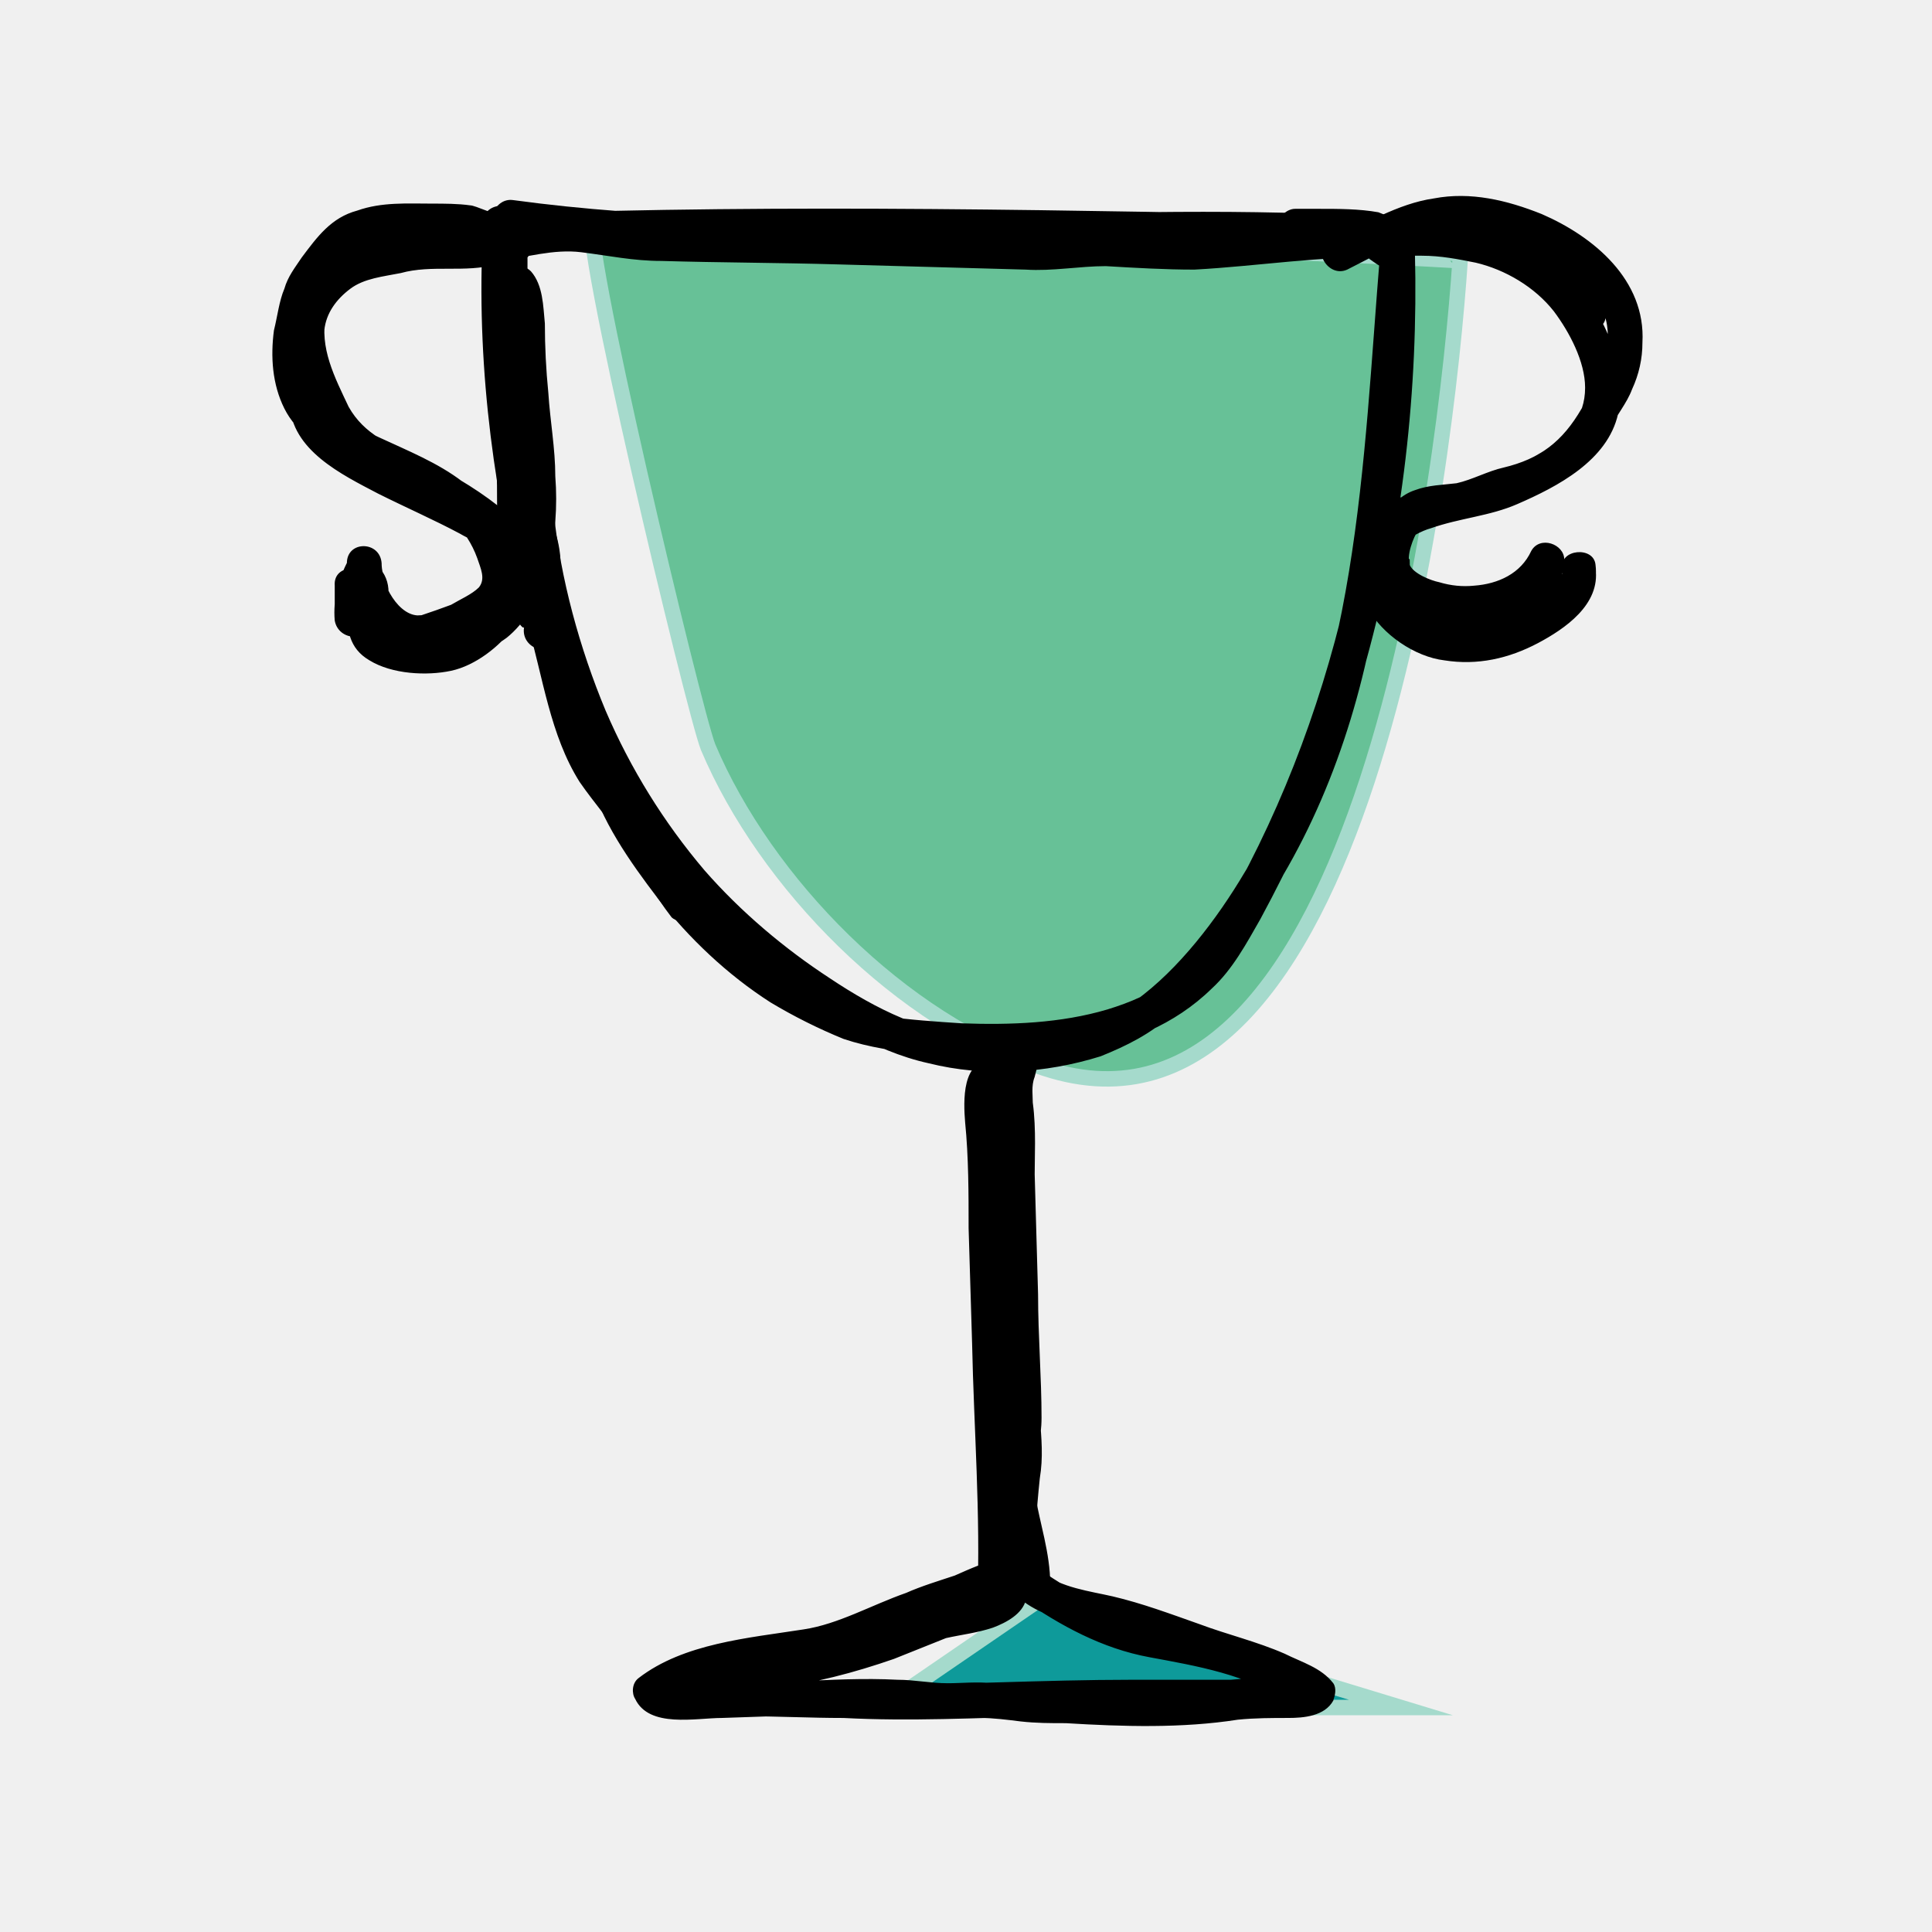
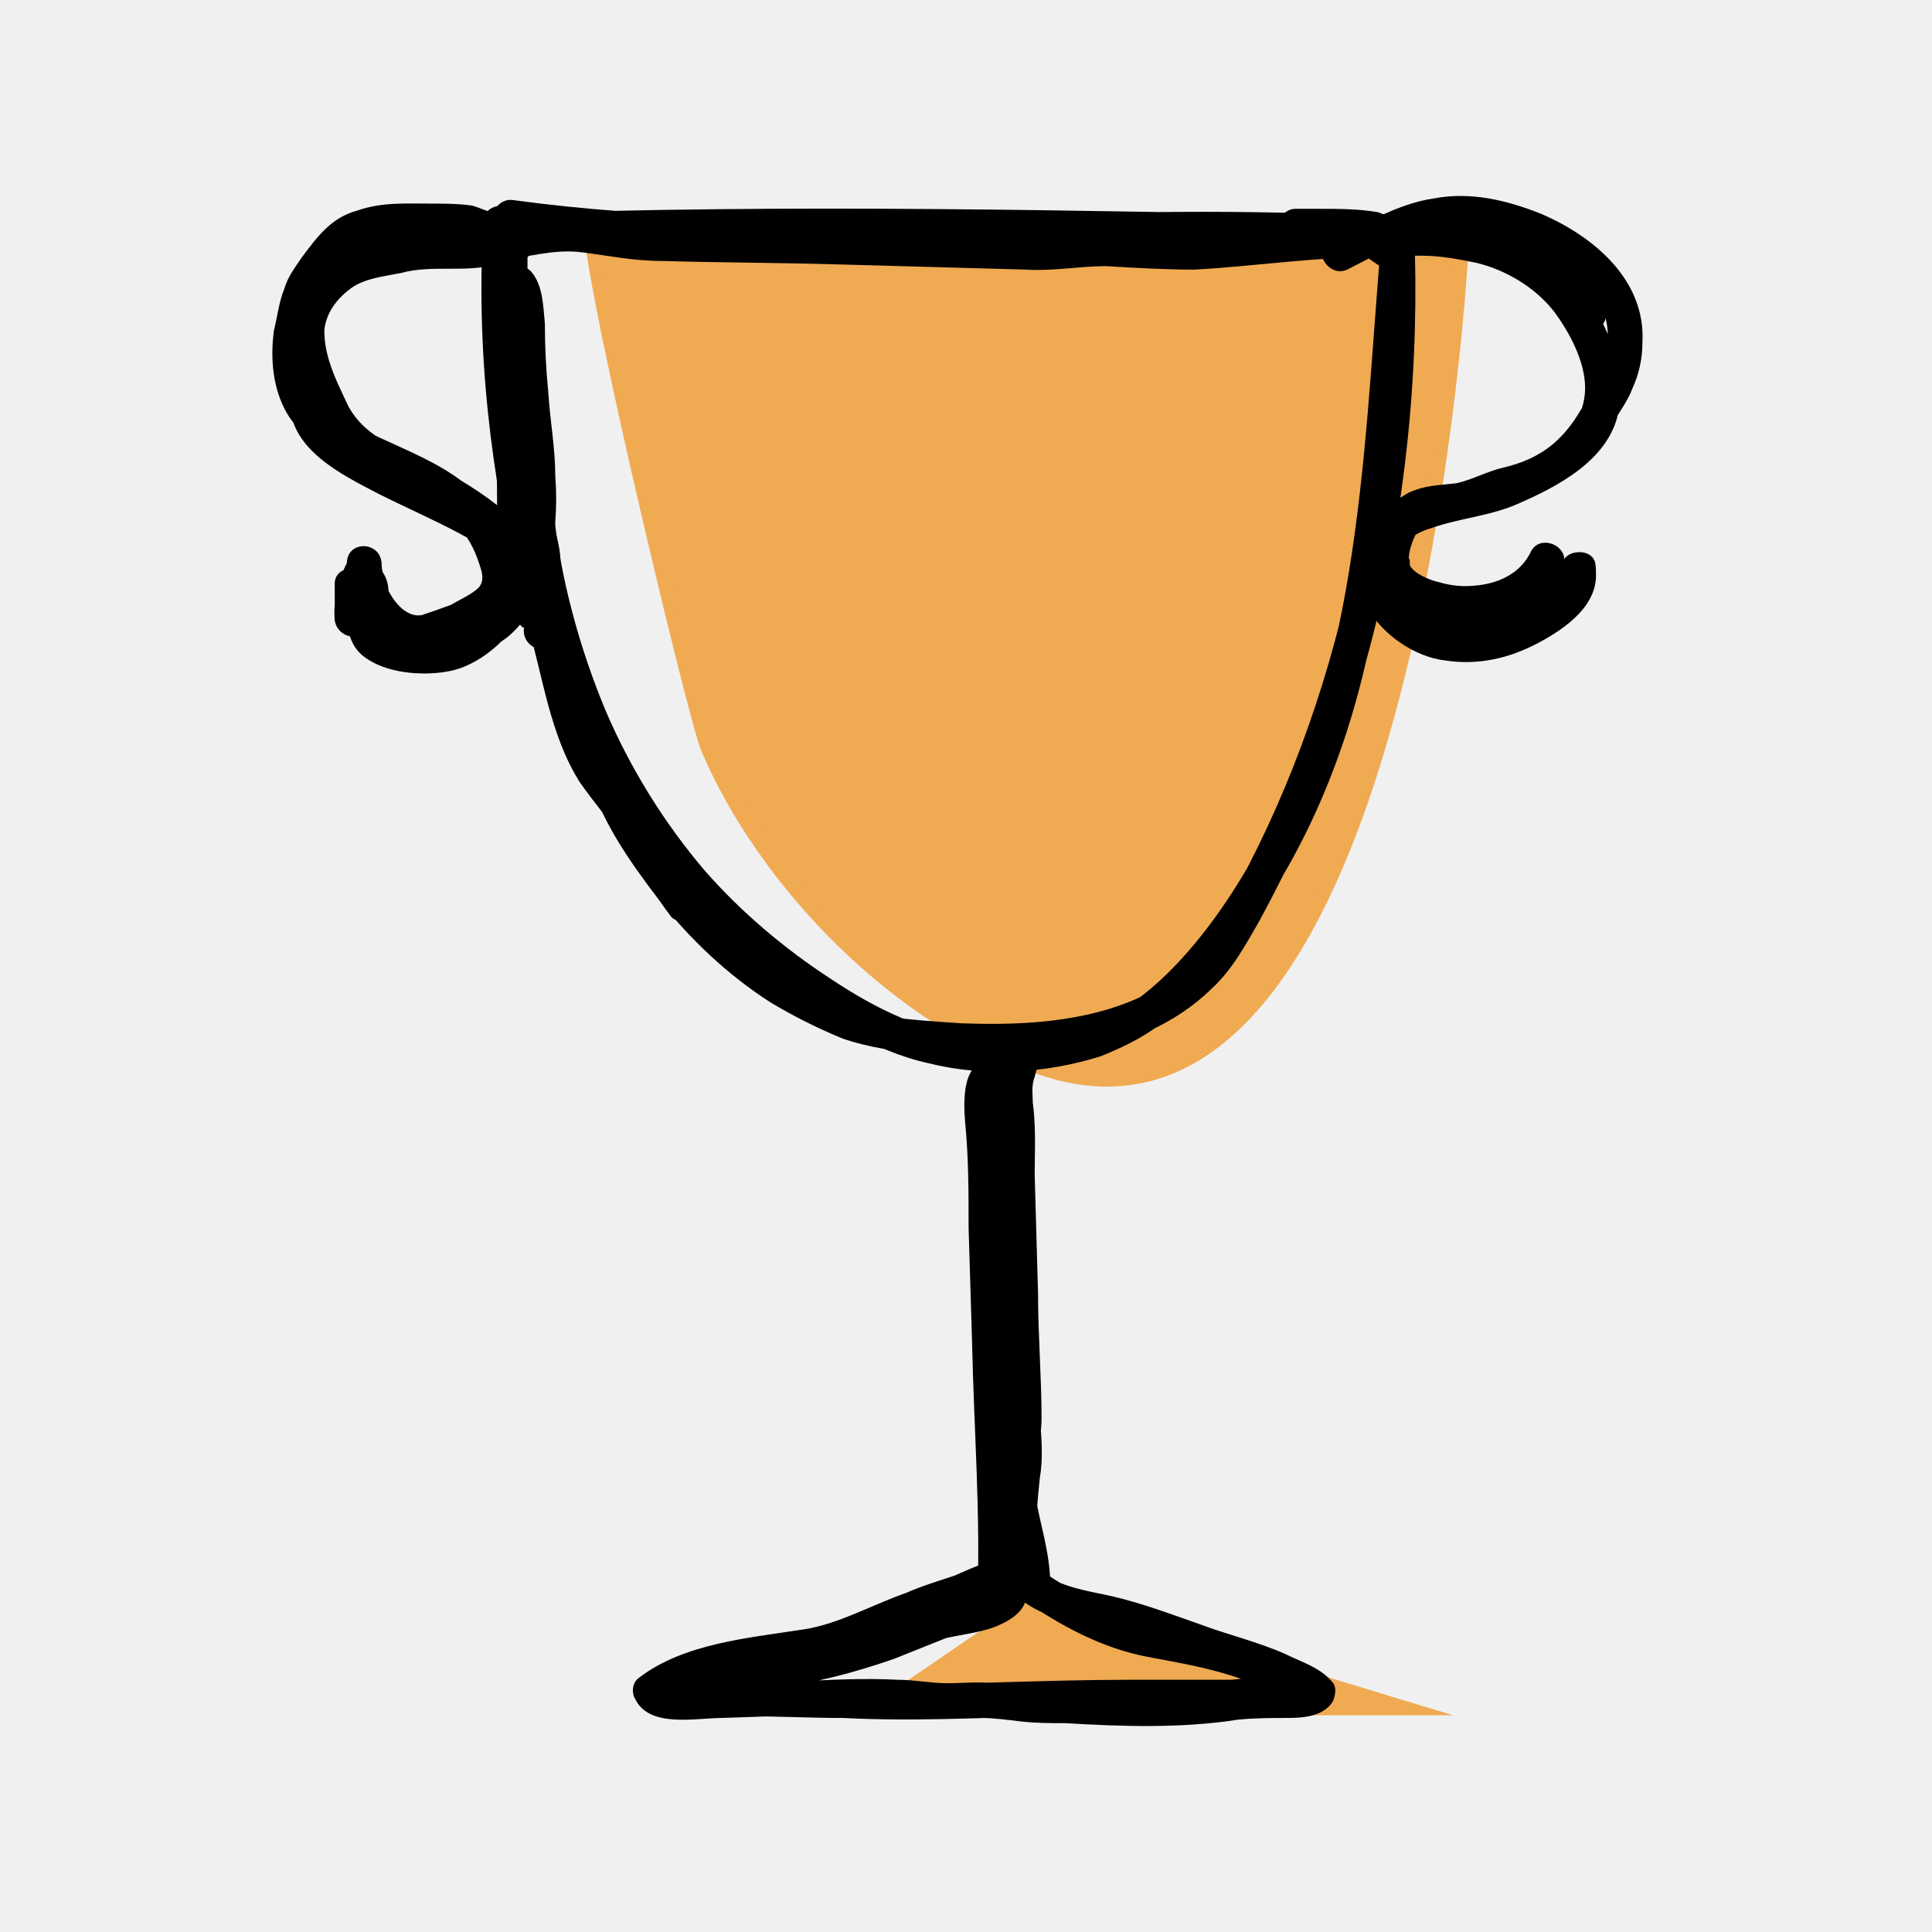
<svg xmlns="http://www.w3.org/2000/svg" width="100" height="100" viewBox="0 0 100 100" fill="none">
  <g clip-path="url(#clip0_9_34239)">
    <g style="mix-blend-mode:multiply">
-       <path d="M30.72 11.438c-.9-.09 5.213 25.438 5.932 27.236 2.966 7.011 9.977 14.202 17.438 16.63 16.54 5.393 20.764-31.192 21.483-41.798 0-.09-40.18-1.888-44.854-2.068z" fill="#6DCDA0" />
-       <path d="M30.72 11.438c-.9-.09 5.213 25.438 5.932 27.236 2.966 7.011 9.977 14.202 17.438 16.63 16.54 5.393 20.764-31.192 21.483-41.798 0-.09-40.18-1.888-44.854-2.068z" stroke="#AFE8D9" stroke-width=".8" stroke-miterlimit="10" />
+       <path d="M30.72 11.438c-.9-.09 5.213 25.438 5.932 27.236 2.966 7.011 9.977 14.202 17.438 16.63 16.54 5.393 20.764-31.192 21.483-41.798 0-.09-40.18-1.888-44.854-2.068z" fill="#ffb557" />
+       <path d="M30.72 11.438c-.9-.09 5.213 25.438 5.932 27.236 2.966 7.011 9.977 14.202 17.438 16.63 16.54 5.393 20.764-31.192 21.483-41.798 0-.09-40.18-1.888-44.854-2.068z" stroke="#ffb557" stroke-width=".8" stroke-miterlimit="10" fill="#ffb557" />
    </g>
    <g style="mix-blend-mode:multiply">
-       <path d="M53.91 82.719l-8.27 5.663h26.877L53.91 82.719z" fill="#0FA4A4" />
-       <path d="M53.91 82.719l-8.27 5.663h26.877L53.91 82.719z" stroke="#AFE8D9" stroke-width=".8" stroke-miterlimit="10" />
+       <path d="M53.91 82.719l-8.27 5.663h26.877L53.91 82.719z" fill="#f59722" />
+       <path d="M53.91 82.719l-8.27 5.663h26.877L53.91 82.719z" stroke="#ffb557" stroke-width=".8" stroke-miterlimit="10" fill="#ffb557" />
    </g>
    <path d="M26.854 26.45c.63 6.381 2.966 12.763 6.831 17.977a35.745 35.745 0 006.382 6.382c2.337 1.798 5.124 3.595 8 4.225 2.877.719 6.023.539 8.9-.36 1.348-.54 2.606-1.169 3.685-2.157a25.513 25.513 0 003.236-3.506c3.685-4.674 5.932-10.247 7.1-16.09 1.439-6.561 1.709-13.213 2.248-19.865h-1.798a144.28 144.28 0 01-.27 4.944h1.798c.12-1.678.21-3.326.27-4.944h-1.798c.27 12.045-2.247 24.27-8.45 34.697-.628 1.168-1.347 2.157-2.516 2.966-.899.72-1.978 1.169-3.146 1.528-2.427.72-5.034.81-7.55.72-1.349-.09-2.697-.18-3.956-.36-1.348-.27-2.786-.99-3.955-1.708-2.247-1.169-4.135-2.877-5.753-4.764-1.618-1.888-3.326-4.225-3.955-6.742-.18-.629-.36-1.258-.629-1.798-.27-.629-.809-1.078-1.079-1.707-.449-1.529-.629-2.967-1.438-4.405-.54-.989-2.157-.09-1.528.899.72 1.258.899 2.697 1.348 4.135.18.719.63 1.078.99 1.708.359.629.449 1.258.628 1.887.63 2.337 2.158 4.495 3.596 6.382 1.618 2.068 3.596 3.955 5.843 5.394a27.74 27.74 0 003.775 1.887c1.348.45 2.697.63 4.225.81 5.033.449 10.966.359 14.831-3.416 1.079-.99 1.798-2.338 2.517-3.596a78.618 78.618 0 002.247-4.494 58.471 58.471 0 003.236-8.9c1.888-6.83 2.697-14.022 2.517-21.123-.09-1.168-1.798-1.168-1.798 0a144.28 144.28 0 01-.27 4.944c0 1.079 1.798 1.079 1.798 0 .12-1.678.21-3.326.27-4.944 0-1.168-1.708-1.079-1.798 0-.899 10.877-1.078 22.562-7.011 32.09-1.438 2.427-3.416 5.034-5.663 6.652-2.157 1.618-5.393 1.977-8 1.887-2.876-.18-5.393-1.438-7.82-3.056-2.337-1.528-4.584-3.416-6.472-5.573a32.646 32.646 0 01-5.124-8.27C30 33.55 29.011 29.955 28.652 26.45c-.09-1.078-1.888-1.168-1.798 0zm.629-15.551c-1.798-.36-1.977 2.157-1.977 3.326-.09 1.797 0 3.685.18 5.483.06.719.15 1.408.27 2.067 0 .54.628.72 1.078.63.539-.09.719-.63.629-1.08 0 .18 0-.269 0 0 0-.12-.03-.239-.09-.359 0-.3-.03-.599-.09-.899-.06-.719-.09-1.468-.09-2.247-.06-.839-.09-1.678-.09-2.517v-1.978c.09-.09.09-.269.09-.09a1 1 0 01.09-.448v-.27s.09-.18.09 0c-.09.09 0-.09 0-.09l-.09.09c-.12.12-.3.15-.54.09.54.09.99-.09 1.17-.63.09-.449-.18-.988-.63-1.078z" fill="#000" />
    <path d="M26.135 12.068c14.741 1.977 29.573.09 44.404.898-.06-.599-.15-1.168-.27-1.707-.898.09-1.707.18-2.606.18.06.599.12 1.168.18 1.707.899-.18 1.797-.18 2.696-.18 1.169 0 1.169-1.797 0-1.797-14.831-.27-29.663-.63-44.494-.09-1.169.09-1.169 1.887 0 1.797 14.831-.539 29.663-.18 44.494.09V11.17c-1.078 0-2.067.09-3.146.27-.989.18-.719 1.707.27 1.797 1.079 0 2.067-.18 3.146-.27.989-.18.63-1.707-.27-1.797-14.651-.81-29.393 1.168-43.955-.81-1.078-.18-1.618 1.529-.45 1.709z" fill="#000" />
    <path d="M70 10.899c-.27 0-.63.09-.899.27-.27.36-.27.719-.27 1.078.09.27.36.54.63.63.24.06.45.12.629.18.12 0 .24.03.36.09h.18c.09.089-.09 0 0 0 0 .06.03.089.09.089.089 0-.09-.09 0 0l.179.18c.27.18.45.36.809.45.36.09.809-.09.989-.45.27-.54.36-1.169-.09-1.618-.27-.45-.81-.63-1.259-.81-.989-.179-2.067-.179-3.056-.179h-1.258c-.45 0-.9.45-.9.899 0 .54.36.899.9.899h2.877c.119 0 .239.03.359.09h.18c.18 0-.18-.09-.09 0 .18 0 .39.03.629.09.06 0 .12.03.18.09.09 0-.18-.09-.09-.09.06.06.12.09.18.09.09.18-.18-.18-.09-.09.09.18 0-.09 0-.09v-.09c0-.09 0-.18 0 0-.09.09.09-.27 0-.09.3-.12.629-.24.988-.36.09.09-.09-.09 0 0l-.18-.18c-.18-.18-.359-.359-.629-.449-.45-.18-.899-.27-1.438-.36.24.18.45.39.63.63.18 1.168-1.08.809-.54.899.54.09.989-.45.899-.9 0-.539-.36-.808-.899-.898zm-43.236.809v-.18h-1.798c-.09 3.146.27 6.202.81 9.348.18 1.438.269 2.967.539 4.405.18 1.348.898 2.517.898 3.865.54-.24 1.05-.45 1.529-.63-.18-.179 0-1.258 0-1.527.06-.78.06-1.558 0-2.337 0-1.439-.27-2.877-.36-4.315a36.127 36.127 0 01-.18-3.596c-.09-.898-.09-1.977-.719-2.696-.54-.54-1.348-.18-1.528.45-.45 1.348-.36 2.786-.27 4.134 0 1.798-.09 3.506 0 5.214.09 1.707 0 3.415.09 5.033.09.81.18 1.528.45 2.247.18.36.27.54.45.81.089.18.359.629.449.539-.18 1.168 1.528 1.618 1.707.54.09-.72-.09-1.17-.449-1.799-.45-.629-.63-1.168-.72-1.977-.269-1.618-.089-3.236-.179-4.854a75.647 75.647 0 010-5.213c0-1.439-.27-2.877.18-4.225l-1.438.36c.36.449.18 1.977.18 2.606.09 1.528.18 2.966.359 4.404.18 1.439.27 2.877.18 4.315 0 1.079-.36 2.427.54 3.146.538.45 1.527.18 1.527-.629 0-1.348-.629-2.427-.899-3.775-.27-1.349-.36-2.877-.539-4.315-.45-3.146-.899-6.292-.809-9.528.09-1.168-1.708-1.168-1.798 0v.18c0 1.168 1.798 1.168 1.798 0z" fill="#000" />
    <path d="M24.966 12.607c-.27 6.651.63 13.303 2.337 19.685.81 2.786 1.169 5.753 2.697 8.18.809 1.168 1.708 2.157 2.427 3.326.72 1.258 1.438 2.517 2.337 3.685.18.18.63.27.899.18.18-.06.39-.12.63-.18 1.078-.18.628-1.977-.54-1.708l-.54.18c.3.06.57.15.81.27-.9-1.079-1.439-2.427-2.158-3.596-.719-1.168-1.708-2.157-2.427-3.236-1.438-2.337-1.708-5.303-2.427-7.91-1.708-6.112-2.517-12.494-2.247-18.876 0-1.169-1.798-1.169-1.798 0z" fill="#000" />
    <path d="M25.865 13.506c1.349-.18 2.787-.63 4.225-.45 1.438.18 2.696.45 4.135.45 3.056.09 6.112.09 9.168.18l9.708.269c1.348.09 2.787-.18 4.135-.18 1.528.09 3.056.18 4.584.18 3.326-.18 6.562-.72 9.888-.63 1.168 0 1.079-1.797 0-1.797-1.558-.06-3.116 0-4.674.18-1.349.18-2.697.18-4.135.36-1.438.18-2.877.09-4.315 0-.809-.09-1.528-.09-2.247-.09-.719.09-1.348.18-2.067.27-1.528 0-3.146-.18-4.675-.18-1.677-.06-3.325-.12-4.943-.18-3.146-.09-6.203-.09-9.349-.18-1.618 0-3.146-.09-4.674-.36-1.618-.27-3.146.18-4.764.36-1.168.09-1.168 1.887 0 1.798z" fill="#000" />
    <path d="M25.865 11.079c-.18.09-1.258-.45-1.528-.45-.63-.09-1.348-.09-1.977-.09-1.259 0-2.607-.09-3.866.36-1.348.36-2.067 1.348-2.876 2.427-.36.54-.72.989-.899 1.618-.27.629-.36 1.438-.54 2.157-.179 1.348-.09 2.787.54 4.045s1.798 1.978 3.056 2.607c2.517 1.258 5.843 2.157 6.922 5.123.18.54.45 1.08.09 1.528-.36.36-.99.63-1.439.9-.48.18-.988.359-1.528.539-.27.09-.629.27-.899.27-.36.09-1.078-.18-1.168-.63 0-1.168-1.798-1.168-1.798 0 0 1.079.09 2.068 1.169 2.697 1.168.719 2.966.809 4.224.54 1.259-.27 2.517-1.26 3.236-2.248.81-1.079 1.079-2.697.72-4.045-.36-1.258-1.708-1.888-2.787-2.427-1.438-.809-2.966-1.438-4.405-2.157-.988-.54-2.337-1.169-3.056-2.158-.45-.539-.27-1.348-.27-1.977.09-.899-.09-1.798 0-2.607.09-.899.63-1.618 1.349-2.157.719-.54 1.708-.63 2.607-.81 1.617-.449 3.325 0 4.943-.449.63-.18.9-1.078.36-1.528-2.068-1.797-5.573-1.348-7.82-.27-2.517 1.08-3.596 3.956-3.146 6.562.27 1.439.988 2.877 1.797 4.045.72 1.259 2.068 1.888 3.326 2.517 1.438.63 2.966 1.349 4.225 2.337.54.45 1.079 1.079 1.528 1.618.45.72.27 1.169-.09 1.798-.809 1.348-2.427 1.618-3.955 1.708-.45 0-1.168.09-1.438-.36-.27-.36-.81-1.438-.72-1.887l-1.437.36v.09c.599-.12 1.168-.27 1.707-.45-.18-.36-.27-.72-.27-1.079-.09-1.169-1.797-1.169-1.797 0-.09 1.978 1.708 4.764 3.865 4.494 1.169-.09 1.259-1.797 0-1.797-.54 0-1.528.27-1.797-.27-.27-.36-.09-.899-.18-1.258 0-.54-.09-.9-.27-1.349-.27-.539-1.258-.629-1.528 0-.54.989-.81 2.068-.72 3.146.18 1.079 1.799 1.169 1.799 0v-1.797c-.09-1.169-1.888-1.169-1.798 0 0 .719.18 1.348.45 2.067.18.54.808.899 1.348.54.24-.18.479-.39.719-.63.809-.899-.45-2.157-1.259-1.258-.12.12-.27.24-.45.36.48.179.93.359 1.35.539-.18-.54-.36-1.08-.36-1.618h-1.798v1.797h1.798c-.09-.809.09-1.528.449-2.247h-1.528c.18.54 0 1.259.09 1.888.09.54.45 1.078.899 1.348.809.72 1.797.54 2.786.54v-1.798c-1.168.18-2.157-1.708-2.067-2.697h-1.798c0 .72.18 1.348.54 1.978.359.899 1.617.449 1.617-.45 0-.54-.18-.989-.539-1.348-.45-.45-1.348-.27-1.528.45-.09.539 0 1.168.27 1.707.18.54.36 1.259.719 1.708.809 1.079 2.067 1.079 3.326.989 1.348-.09 2.786-.36 3.865-1.169.899-.719 1.797-2.067 1.797-3.236.09-1.438-1.258-2.786-2.247-3.595-1.258-.989-2.696-1.798-4.135-2.517-1.438-.63-2.786-1.169-3.595-2.607-.72-1.528-1.528-3.056-1.169-4.764.36-1.708 1.528-2.697 3.057-3.056.898-.27 1.707-.54 2.696-.45.63.09 1.618.18 2.157.63.12-.48.27-.96.45-1.439a6.64 6.64 0 01-1.888 0c-.719 0-1.438.06-2.157.18-1.258.18-2.876.45-3.955 1.169-1.079.809-1.978 1.887-2.157 3.236-.18.719-.09 1.438-.09 2.157.09.72-.09 1.438 0 2.157.09 2.427 2.696 3.686 4.584 4.675 1.438.719 2.876 1.348 4.225 2.067.45.27 1.168.54 1.618.989.27.45.27 1.168.18 1.618-.18 1.438-1.708 2.696-3.057 2.786-.719 0-1.618 0-2.247-.27-.63-.27-.54-.718-.54-1.258h-1.797c.09 1.348 1.618 2.517 2.966 2.427 1.079 0 2.427-.719 3.416-1.168.899-.45 2.067-1.08 2.337-2.158.36-1.168-.45-2.876-1.078-3.865-1.798-2.876-5.484-3.506-8.09-5.213-1.439-.9-1.798-2.517-1.529-4.045.09-.81.18-1.708.63-2.337.36-.63.809-1.349 1.348-1.888 1.079-1.169 3.146-.899 4.674-.899.81 0 1.528 0 2.337.36.81.27 1.438.18 2.158-.36.899-.809-.45-2.067-1.259-1.258zm43.865 2.876c1.618-.809 3.236-1.798 5.034-1.978 1.798-.18 3.686.36 5.214 1.169 1.348.72 2.786 1.888 3.146 3.416.18.719.09 1.528-.09 2.247-.18.899-.72 1.528-1.169 2.337-.989 1.708-2.157 2.607-4.045 3.056-.809.18-1.618.63-2.427.81-.719.09-1.438.09-2.157.359-1.348.45-1.888 1.887-2.068 3.236-.18 1.348.72 2.337 1.888 2.876 2.517 1.259 6.472.81 7.82-2.067-.599-.12-1.168-.27-1.707-.45 0 1.079-1.439 1.528-2.337 1.618-.54.09-1.17.18-1.708-.09-.27-.18-.54-.27-.81-.36-.359-.09-.718 0-.988-.179-.36-.18-.36-.63-.36-.989-.09-.09-.36-.54-.27-.719 0-.36.99-.809 1.349-.899 1.528-.54 3.056-.629 4.494-1.258 2.068-.899 4.674-2.247 5.214-4.674.54-2.517-.81-5.394-2.607-7.191-1.168-1.079-2.607-1.978-4.135-2.337-.809-.18-1.708-.36-2.517-.45-.898-.09-1.797.09-2.606-.09l.18 1.618c1.707-.809 3.954-.719 5.752-.18.72.27 1.349.63 1.978.99.27.179 1.528.808 1.528 1.168.48-.24.929-.48 1.348-.72-.45-.359-1.168-.629-1.438-1.168l-1.258 1.259c.809.449.988 1.348 1.348 2.157.45 1.078 2.157.63 1.708-.45-.54-1.258-.9-2.516-2.158-3.235-.809-.45-1.528.449-1.168 1.168.36.899 1.348 1.348 2.067 1.798.54.36 1.349-.09 1.349-.81 0-.988-.9-1.707-1.708-2.246a15.527 15.527 0 00-2.697-1.439c-2.337-.898-5.303-.988-7.55.18-.63.36-.54 1.438.18 1.618.808.18 1.527.18 2.246.18.99 0 1.888.18 2.787.36 1.528.359 3.056 1.258 4.045 2.516.809 1.079 1.618 2.607 1.618 3.955 0 1.529-.899 2.427-2.067 3.236-1.349.81-2.697 1.438-4.225 1.798-1.438.27-2.787.54-3.955 1.528-.45.36-.81.81-.9 1.348-.089.63.27 1.439.36 2.068.18.63.54 1.258 1.259 1.528.63.27 1.258.27 1.888.54 2.247 1.078 6.561-.27 6.561-3.147 0-.809-1.258-1.258-1.708-.45-.539 1.17-1.707 1.709-2.966 1.799-.6.06-1.198 0-1.798-.18-.449-.09-1.348-.45-1.528-.9-.18-.448.18-1.437.45-1.797.36-.63 1.258-.54 1.887-.63.72-.089 1.349-.359 2.068-.628.899-.36 1.798-.45 2.607-.81 1.438-.629 2.606-1.797 3.325-3.145.36-.72.9-1.349 1.169-2.068.36-.779.54-1.588.54-2.427.179-3.236-2.518-5.483-5.214-6.651-1.798-.72-3.686-1.169-5.573-.81-1.888.27-3.596 1.349-5.393 2.158-.99.45-.09 1.977.898 1.528z" fill="#000" />
    <path d="M72.337 25.73c-1.438.09-1.888 1.438-1.977 2.607 0 .989.09 2.247.449 3.146.72 1.348 2.427 2.517 3.955 2.697 1.708.27 3.326-.09 4.854-.9 1.348-.718 3.236-1.977 2.966-3.864-.539.12-1.108.21-1.708.27-.18.18-.09.18-.27.359-.179.09-.539.27-.808.36l-1.079.359a1 1 0 00-.45.09h-2.426c-.72 0-1.708.09-2.068.809a.816.816 0 000 .899c.18.3.39.569.63.809.18-.54.389-1.049.629-1.528-.18 0-.27-.09-.45-.18-.989-.63-1.887.989-.899 1.528.42.3.87.42 1.349.36.719 0 1.168-.9.629-1.529l-.36-.36v.9c-.06.06-.09.12-.09.18-.06 0-.06 0 0 0h.09c.18-.09.09-.09.27-.09h1.259c.809 0 1.528 0 2.247-.18 1.618-.27 3.775-1.169 3.505-3.236-.09-.989-1.887-.81-1.708.18.09.988-.988 1.618-1.797 2.067-.45.27-.99.63-1.438.72a7.527 7.527 0 01-1.978.269c-1.169 0-2.247-.54-2.966-1.528-.06-.06-.12-.15-.18-.27-.09-.09-.18-.27-.09 0 0-.12-.03-.27-.09-.45-.09-.449-.09-.539-.18-.988v-.81c0-.119.03-.209.09-.269v-.27c0-.06.03-.15.09-.27 0 0 0-.089.09-.089h-.09c.27 0 0-.09 0 0-.09 0-.09 0 0 0 1.079 0 1.079-1.798 0-1.798zM51.933 54.764c0 .27-.18.63-.18.899-.09.45-.09.899-.09 1.438.06 1.079.09 2.187.09 3.326l.18 6.562c0 2.067.09 4.224.18 6.292 0 .989-.27 1.888-.36 2.876-.09.99.09 1.978.09 2.967h1.797c0-.9.09-1.708.18-2.607.18-1.079.09-2.067 0-3.146-.06-2.038-.09-4.045-.09-6.023l-.18-6.112c0-1.348.09-2.786-.09-4.135-.18-1.078-.898-2.067-2.067-2.157-1.618-.18-1.528 2.067-1.438 3.146.18 1.798.18 3.685.18 5.483l.18 5.933c.09 4.404.449 8.898.27 13.393-.09.989 1.527 1.258 1.707.27 1.079-4.675 1.259-9.349 1.079-14.113 0-1.168-1.798-1.168-1.798 0 .09 2.427-.09 4.764-.09 7.101 0 1.079.03 2.158.09 3.236 0 .99-.36 1.888-.36 2.877h1.798v-2.248c-.09-1.168-1.797-1.168-1.797 0 0 .54-.09 1.08 0 1.618 0 .27.18.54 0 .72-.18.18-.72.27-.99.36-.419.06-.838.149-1.258.269-1.797.45-3.505 1.348-5.303 1.798-1.978.539-3.955.809-5.933.988-.898.12-1.767.24-2.606.36-.63.18-1.349.27-1.798.809-.45.45-.36 1.348.36 1.528 1.617.27 3.235.27 4.853.36 1.708 0 3.416.09 5.124.09 3.416.18 6.921 0 10.337-.09 3.416-.09 6.831 0 10.247-.18.989 0 3.416.18 3.775-1.079.09-.36-.09-.809-.449-.989-2.067-1.438-4.584-1.887-7.011-2.427-1.259-.27-2.427-.539-3.596-1.078-1.168-.54-2.157-1.169-3.236-1.888-.809-.54-1.887.72-1.078 1.438.899.81 2.067 1.169 3.236 1.438 1.438.36 2.786.63 4.135 1.169 1.528.54 3.145.989 4.674 1.528.539.18.988.45 1.528.72.27.09.989.359 1.168.538v-.898c.18-.27.18 0-.09 0-.27-.09-.45 0-.719 0h-1.258c-1.259 0-2.517.27-3.865.36-1.708 0-3.416.09-5.124 0a35.33 35.33 0 00-2.517-.09l-2.427-.27c-.809-.09-1.618 0-2.337 0-.899 0-1.708-.18-2.607-.18-1.707-.09-3.505 0-5.213.09-1.528 0-2.966 0-4.404.09-.45 0-2.248.36-2.428-.09-.06.36-.09.719-.09 1.078.99-.809 2.517-1.078 3.776-1.348 1.528-.36 3.056-.45 4.584-.809.81-.18 1.528-.45 2.337-.809.81-.45 1.618-.719 2.517-1.079l2.427-.808c.809-.27 1.528-.72 2.427-.81 1.079-.18.63-1.977-.54-1.797-.808.18-1.617.54-2.426.899-.81.27-1.708.539-2.517.898-1.798.63-3.506 1.618-5.303 1.888-2.877.45-6.203.72-8.54 2.517-.36.27-.36.809-.18 1.079.72 1.528 3.147.988 4.495.988 3.056-.09 6.112-.27 9.078-.18 1.439.09 2.877.18 4.315.18.63 0 1.348.09 2.067.18.81.09 1.528.09 2.337.09 2.967.18 6.023.27 8.9-.18.898-.09 1.797-.09 2.606-.09.81 0 1.888-.09 2.337-.899.09-.27.18-.629 0-.898-.629-.81-1.618-1.079-2.517-1.528-1.438-.63-2.966-.99-4.404-1.529-1.528-.539-2.966-1.078-4.495-1.438-1.168-.27-2.696-.45-3.685-1.258-.36.48-.719.929-1.078 1.348 2.067 1.438 4.224 2.607 6.651 3.056 2.427.45 5.124.9 7.191 2.337-.12-.3-.24-.629-.36-.988 0 0 .36-.54.36-.45.18 0 0-.09 0 0h-.18c-.27.09-.45.09-.719.09-.719.06-1.408.12-2.067.18h-5.124c-4.584 0-9.258.27-13.842.27-1.708-.09-3.416-.18-5.214-.18-1.798-.09-3.595 0-5.303-.36.12.54.24 1.049.36 1.528.359-.36 1.348-.36 1.887-.45 1.168-.179 2.337-.269 3.505-.359 2.158-.27 4.225-.809 6.293-1.528l2.696-1.078c.81-.18 1.618-.27 2.427-.54.72-.27 1.528-.719 1.708-1.438.09-.36 0-.72-.09-1.079-.09-.539 0-1.168 0-1.708h-1.797v2.248c.09 1.078 1.797 1.078 1.797 0 0-.989.36-1.798.36-2.697-.09-1.168-.09-2.247-.09-3.416 0-2.337.18-4.674.09-7.1h-1.798c.18 4.584 0 9.168-.989 13.572.6.12 1.199.21 1.798.27.18-4.584-.18-9.258-.36-13.933 0-2.337-.03-4.644-.09-6.921 0-1.169 0-2.247-.09-3.416 0-.54-.359-1.708 0-2.157-.239.06-.449.15-.628.27.809.09.539 2.427.539 2.966.06 2.157.09 4.344.09 6.562l.18 6.562c0 1.078.09 2.157.09 3.146-.09 1.078-.36 2.067-.27 3.146 0 1.168 1.797 1.168 1.797 0 0-.9-.18-1.888-.09-2.787.09-.989.36-1.888.36-2.966 0-2.068-.18-4.225-.18-6.382l-.18-6.382a65 65 0 00-.09-3.416c0-.45-.09-.989.09-1.438.09-.36.18-.63.18-.989.09-1.168-1.707-1.168-1.797 0z" fill="#000" />
    <path d="M51.843 77.686c.09.808.27 1.528.45 2.247l.179 1.078c0 .12 0 .12 0 0v.09c.06.12.09.21.09.27V82c0 .448.45.898.899.898a.9.9 0 00.898-.899v-.18a.9.9 0 00-.898-.898.9.9 0 00-.9.898V82h1.798c0-1.618-.539-3.146-.808-4.764-.09-.45-.63-.809-1.08-.63-.538.18-.718.63-.628 1.08z" fill="#000" />
  </g>
-   <defs>
-     <clipPath id="clip0_9_34239">
+   <defs fill="#ffb557">
+     <clipPath id="clip0_9_34239" fill="#ffb557">
      <path fill="#fff" transform="translate(14 10)" d="M0 0h71.011v80H0z" />
    </clipPath>
  </defs>
</svg>
